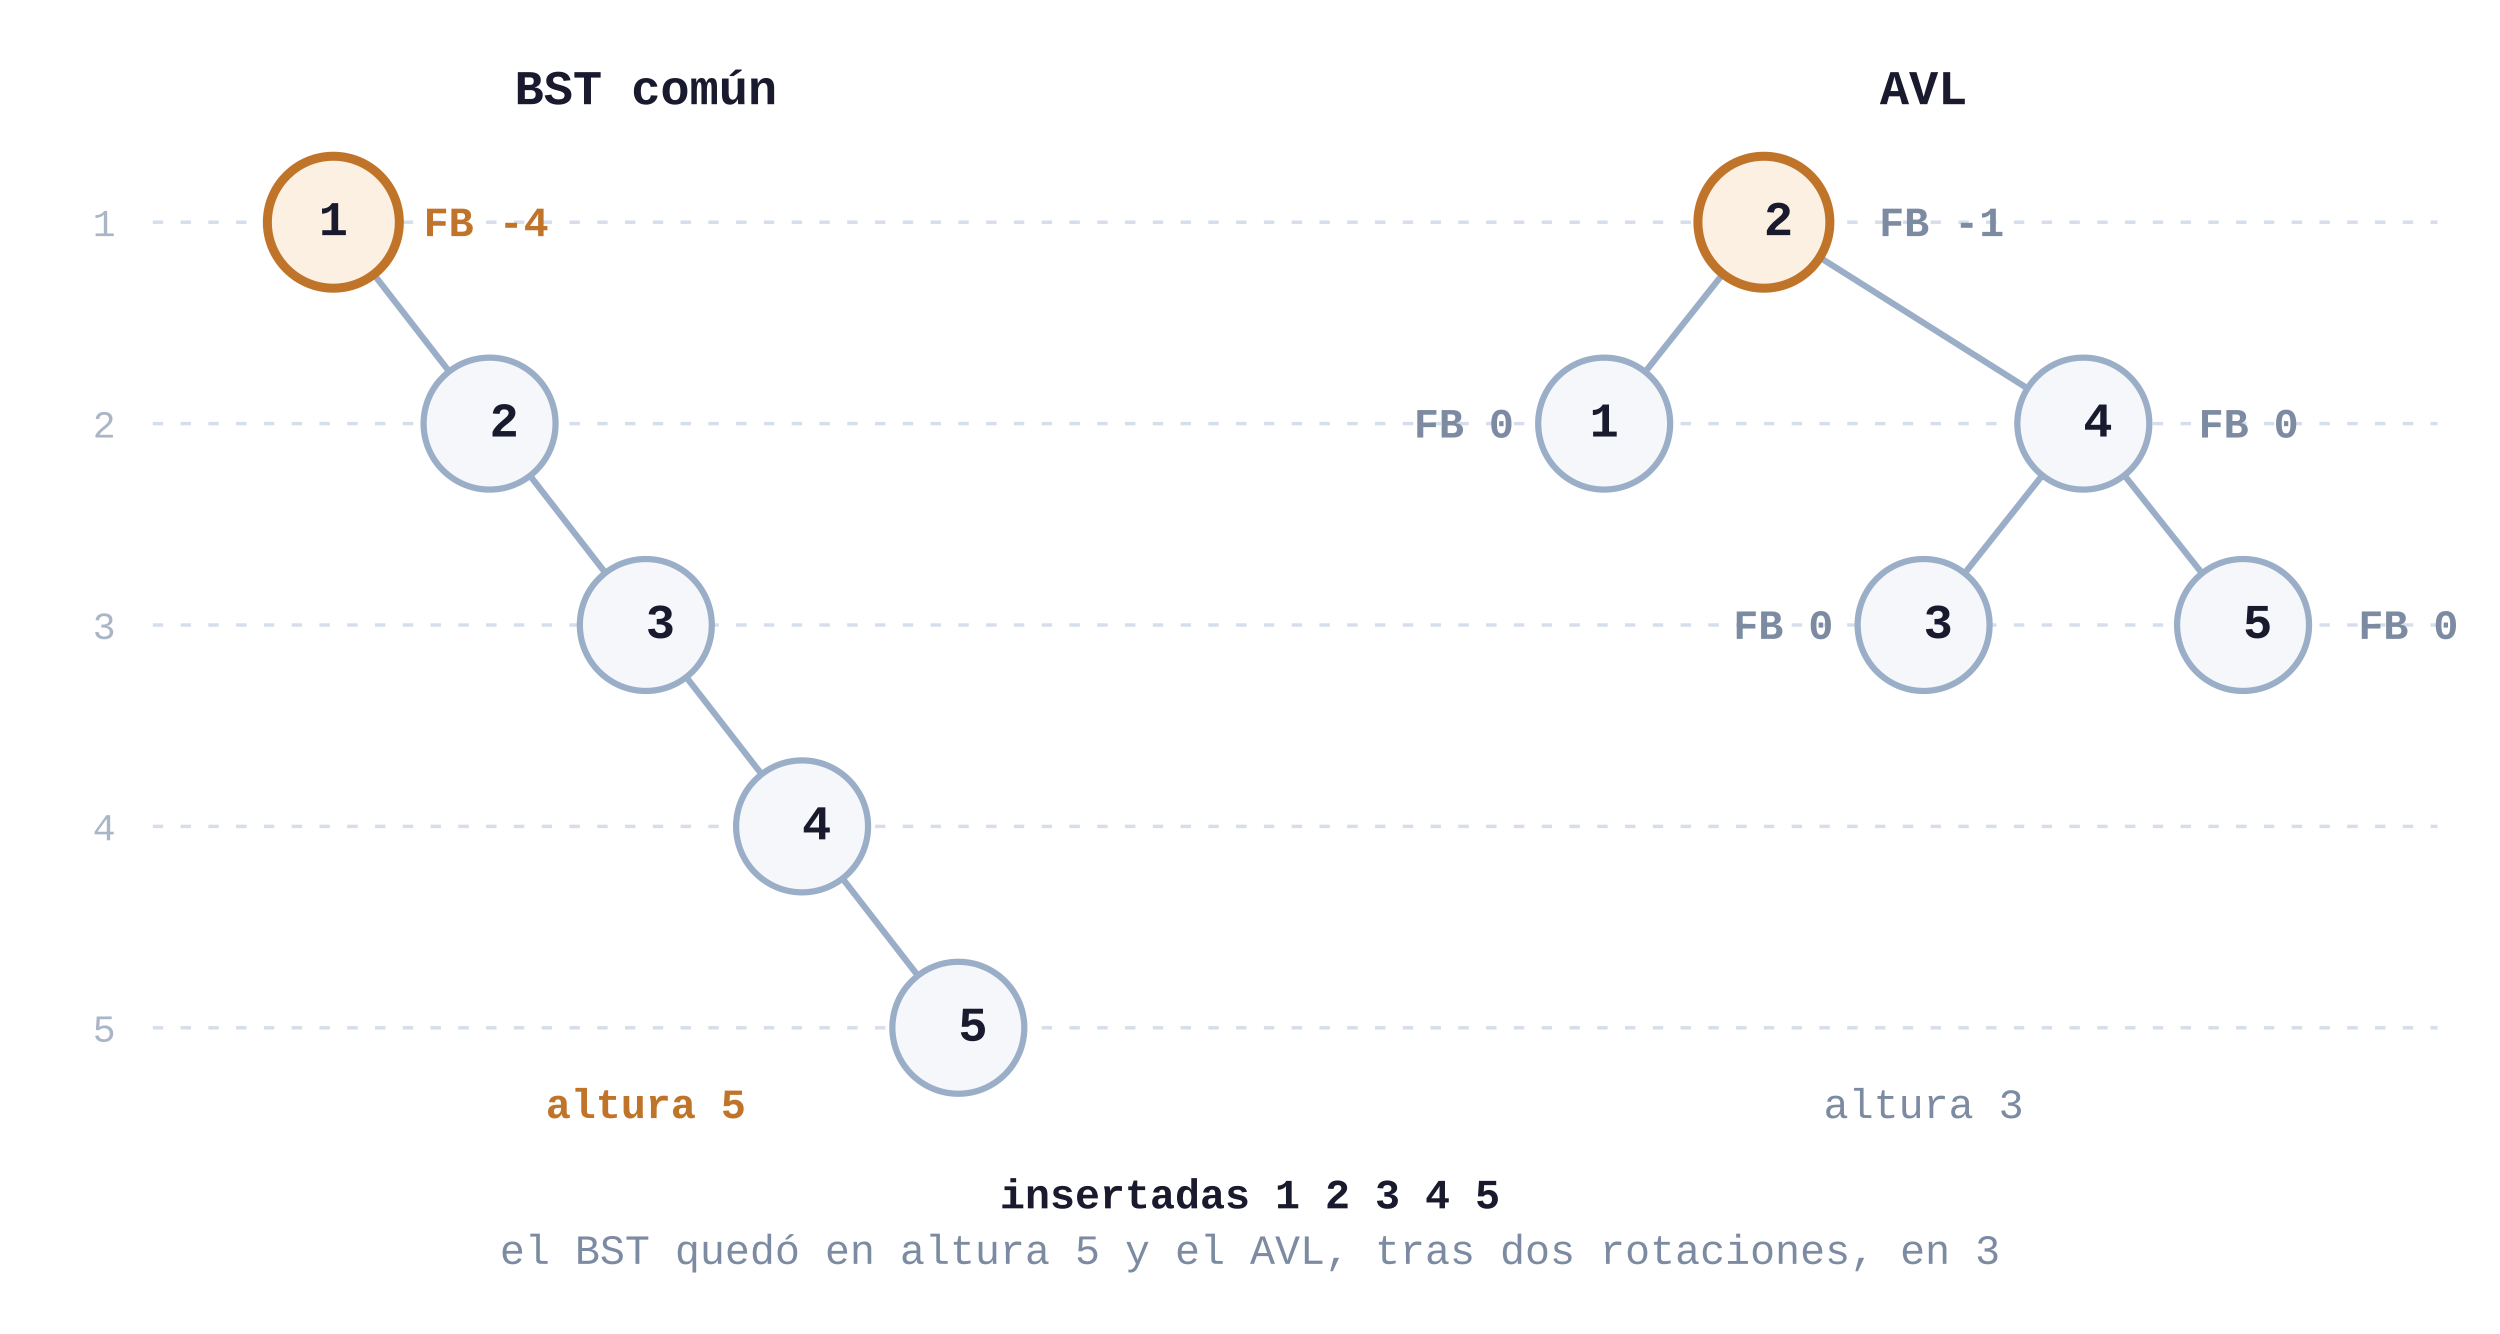
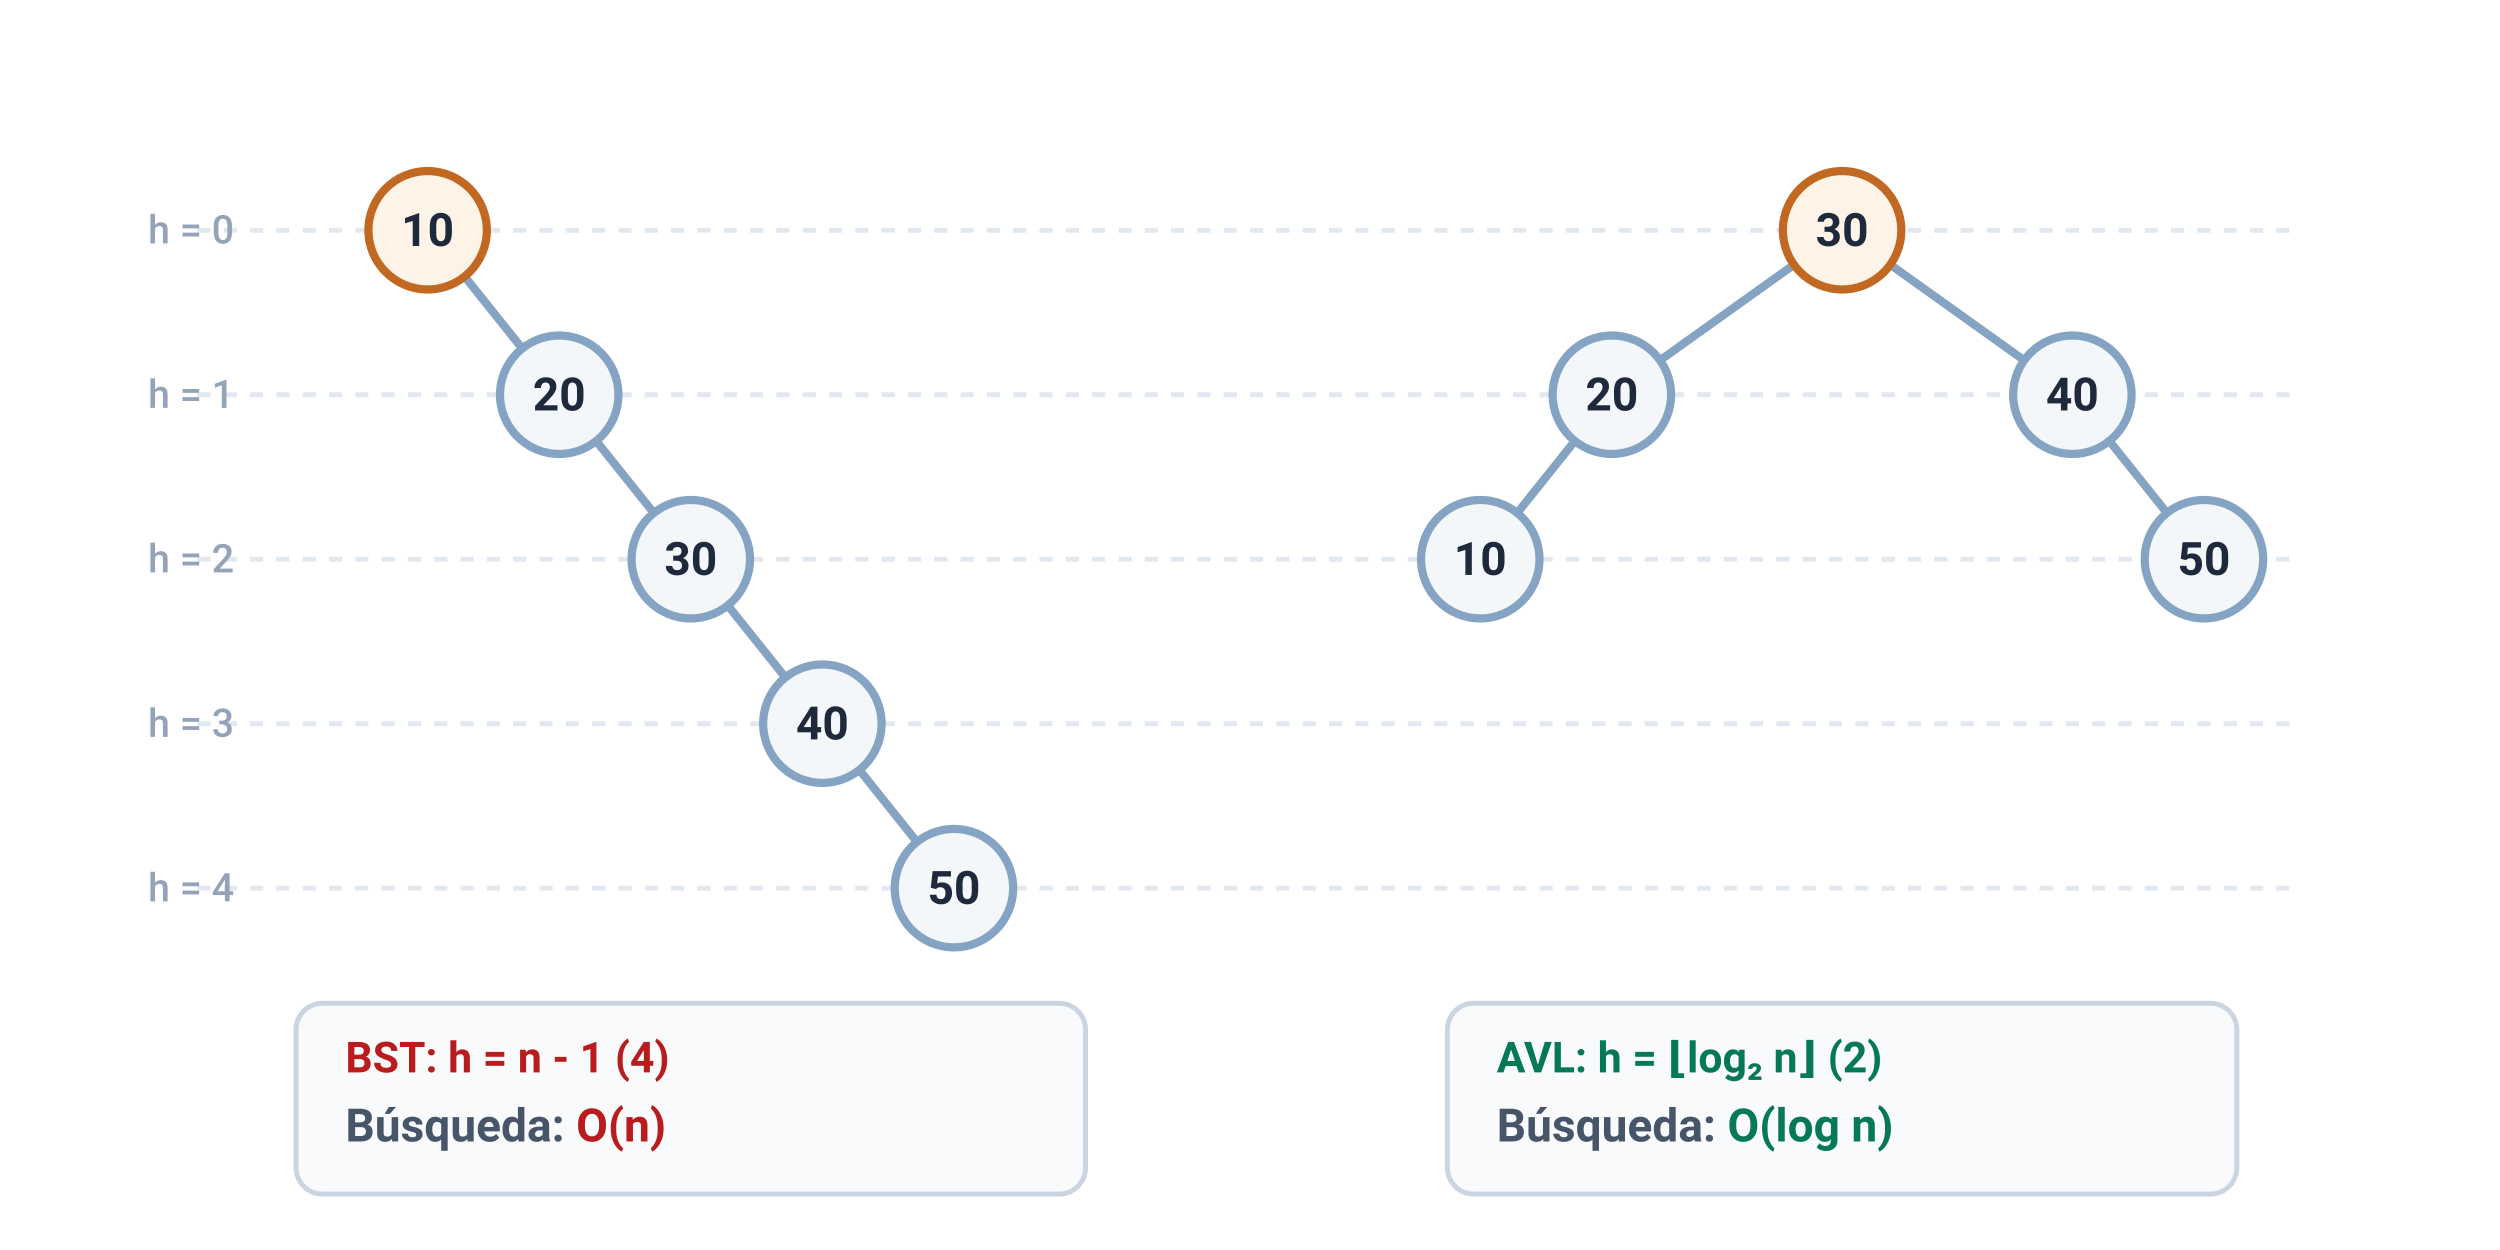
- <svg xmlns="http://www.w3.org/2000/svg" viewBox="0 0 720 384" width="720" height="384" role="img">
-   <style>
-     text { font-family: 'Courier New', Courier, monospace; }
-     .link      { stroke: #9baec8; stroke-width: 1.8; fill: none; }
-     .link-move { stroke: #c0742a; stroke-width: 2.4; fill: none; stroke-dasharray: 6,4; }
-     .node      { fill: #f5f7fa; stroke: #9baec8; stroke-width: 1.8; }
-     .node-hl   { fill: #fbf0e2; stroke: #c0742a; stroke-width: 2.6; }
-     .val       { font-weight: 700; fill: #1a1a2e; text-anchor: middle; }
-     .fb        { font-weight: 700; fill: #7c8ba1; text-anchor: middle; }
-     .fb-bad    { font-weight: 700; fill: #c0742a; text-anchor: middle; }
-     .cap       { fill: #7c8ba1; text-anchor: middle; }
-     .cap-hl    { font-weight: 700; fill: #c0742a; text-anchor: middle; }
-     .step      { font-weight: 700; fill: #1a1a2e; text-anchor: middle; }
-     .guide     { stroke: #d5deea; stroke-width: 1; stroke-dasharray: 3,5; }
-     .lvl       { fill: #aab6c6; }
-     .dot       { fill: #cbd5e2; }
-     .dot-on    { fill: #c0742a; }
-     @media (prefers-color-scheme: dark) {
-       .link      { stroke: #4a6fa5; }
-       .link-move { stroke: #d4884a; }
-       .node      { fill: #1e2330; stroke: #4a6fa5; }
-       .node-hl   { fill: #2e2717; stroke: #d4884a; }
-       .val       { fill: #e2e8f0; }
-       .fb        { fill: #8899aa; }
-       .fb-bad    { fill: #d4884a; }
-       .cap       { fill: #8899aa; }
-       .cap-hl    { fill: #d4884a; }
-       .step      { fill: #e2e8f0; }
-       .guide     { stroke: #2b3446; }
-       .lvl       { fill: #5b6879; }
-       .dot       { fill: #3a4557; }
-       .dot-on    { fill: #d4884a; }
-     }
-   </style>
-   <line class="guide" x1="44" y1="64" x2="702" y2="64" />
-   <text class="lvl" x="30" y="68" font-size="11" style="text-anchor:middle">1</text>
-   <line class="guide" x1="44" y1="122" x2="702" y2="122" />
-   <text class="lvl" x="30" y="126" font-size="11" style="text-anchor:middle">2</text>
-   <line class="guide" x1="44" y1="180" x2="702" y2="180" />
-   <text class="lvl" x="30" y="184" font-size="11" style="text-anchor:middle">3</text>
-   <line class="guide" x1="44" y1="238" x2="702" y2="238" />
-   <text class="lvl" x="30" y="242" font-size="11" style="text-anchor:middle">4</text>
-   <line class="guide" x1="44" y1="296" x2="702" y2="296" />
-   <text class="lvl" x="30" y="300" font-size="11" style="text-anchor:middle">5</text>
-   <text class="step" x="186" y="30" font-size="14">BST común</text>
-   <text class="step" x="554" y="30" font-size="14">AVL</text>
-   <line class="link" x1="96" y1="64" x2="141" y2="122" opacity="1">
-     <animate attributeName="y2" values="122;122;18;18;122;122;122;122;122;122;122" keyTimes="0;0.13;0.2;0.33;0.4;0.53;0.6;0.73;0.8;0.93;1" calcMode="spline" keySplines="0.45 0 0.25 1;0.45 0 0.25 1;0.45 0 0.25 1;0.45 0 0.25 1;0.45 0 0.25 1;0.45 0 0.25 1;0.45 0 0.25 1;0.45 0 0.25 1;0.45 0 0.25 1;0.45 0 0.25 1" dur="11.5s" repeatCount="indefinite" />
-     <animate attributeName="opacity" values="1;1;0;0;1;1;1;1;1;1;1" keyTimes="0;0.13;0.2;0.33;0.4;0.53;0.6;0.73;0.8;0.93;1" calcMode="spline" keySplines="0.45 0 0.25 1;0.45 0 0.25 1;0.45 0 0.25 1;0.45 0 0.25 1;0.45 0 0.25 1;0.45 0 0.25 1;0.45 0 0.25 1;0.45 0 0.25 1;0.45 0 0.25 1;0.45 0 0.25 1" dur="11.5s" repeatCount="indefinite" />
-   </line>
-   <line class="link" x1="141" y1="122" x2="186" y2="180" opacity="1">
-     <animate attributeName="y1" values="122;122;18;18;122;122;122;122;122;122;122" keyTimes="0;0.13;0.2;0.33;0.4;0.53;0.6;0.73;0.8;0.93;1" calcMode="spline" keySplines="0.45 0 0.25 1;0.45 0 0.25 1;0.45 0 0.25 1;0.45 0 0.25 1;0.45 0 0.25 1;0.45 0 0.25 1;0.45 0 0.25 1;0.45 0 0.25 1;0.45 0 0.25 1;0.45 0 0.25 1" dur="11.5s" repeatCount="indefinite" />
-     <animate attributeName="y2" values="180;180;18;18;18;18;180;180;180;180;180" keyTimes="0;0.13;0.2;0.33;0.4;0.53;0.6;0.73;0.8;0.93;1" calcMode="spline" keySplines="0.45 0 0.25 1;0.45 0 0.25 1;0.45 0 0.25 1;0.45 0 0.25 1;0.45 0 0.25 1;0.45 0 0.25 1;0.45 0 0.25 1;0.45 0 0.25 1;0.45 0 0.25 1;0.45 0 0.25 1" dur="11.5s" repeatCount="indefinite" />
-     <animate attributeName="opacity" values="1;1;0;0;0;0;1;1;1;1;1" keyTimes="0;0.13;0.2;0.33;0.4;0.53;0.6;0.73;0.8;0.93;1" calcMode="spline" keySplines="0.45 0 0.25 1;0.45 0 0.25 1;0.45 0 0.25 1;0.45 0 0.25 1;0.45 0 0.25 1;0.45 0 0.25 1;0.45 0 0.25 1;0.45 0 0.25 1;0.45 0 0.25 1;0.45 0 0.25 1" dur="11.5s" repeatCount="indefinite" />
-   </line>
-   <line class="link" x1="186" y1="180" x2="231" y2="238" opacity="1">
-     <animate attributeName="y1" values="180;180;18;18;18;18;180;180;180;180;180" keyTimes="0;0.13;0.2;0.33;0.4;0.53;0.6;0.73;0.8;0.93;1" calcMode="spline" keySplines="0.45 0 0.25 1;0.45 0 0.25 1;0.45 0 0.25 1;0.45 0 0.25 1;0.45 0 0.25 1;0.45 0 0.25 1;0.45 0 0.25 1;0.45 0 0.25 1;0.45 0 0.25 1;0.45 0 0.25 1" dur="11.5s" repeatCount="indefinite" />
-     <animate attributeName="y2" values="238;238;18;18;18;18;18;18;238;238;238" keyTimes="0;0.13;0.2;0.33;0.4;0.53;0.6;0.73;0.8;0.93;1" calcMode="spline" keySplines="0.45 0 0.25 1;0.45 0 0.25 1;0.45 0 0.25 1;0.45 0 0.25 1;0.45 0 0.25 1;0.45 0 0.25 1;0.45 0 0.25 1;0.45 0 0.25 1;0.45 0 0.25 1;0.45 0 0.25 1" dur="11.5s" repeatCount="indefinite" />
-     <animate attributeName="opacity" values="1;1;0;0;0;0;0;0;1;1;1" keyTimes="0;0.13;0.2;0.33;0.4;0.53;0.6;0.73;0.8;0.93;1" calcMode="spline" keySplines="0.45 0 0.25 1;0.45 0 0.25 1;0.45 0 0.25 1;0.45 0 0.25 1;0.45 0 0.25 1;0.45 0 0.25 1;0.45 0 0.25 1;0.45 0 0.25 1;0.45 0 0.25 1;0.45 0 0.25 1" dur="11.5s" repeatCount="indefinite" />
-   </line>
-   <line class="link" x1="231" y1="238" x2="276" y2="296" opacity="1">
-     <animate attributeName="y1" values="238;238;18;18;18;18;18;18;238;238;238" keyTimes="0;0.13;0.2;0.33;0.4;0.53;0.6;0.73;0.8;0.93;1" calcMode="spline" keySplines="0.45 0 0.25 1;0.45 0 0.25 1;0.45 0 0.25 1;0.45 0 0.25 1;0.45 0 0.25 1;0.45 0 0.25 1;0.45 0 0.25 1;0.45 0 0.25 1;0.45 0 0.25 1;0.45 0 0.25 1" dur="11.5s" repeatCount="indefinite" />
-     <animate attributeName="y2" values="296;296;18;18;18;18;18;18;18;18;296" keyTimes="0;0.13;0.2;0.33;0.4;0.53;0.6;0.73;0.8;0.93;1" calcMode="spline" keySplines="0.45 0 0.25 1;0.45 0 0.25 1;0.45 0 0.25 1;0.45 0 0.25 1;0.45 0 0.25 1;0.45 0 0.25 1;0.45 0 0.25 1;0.45 0 0.25 1;0.45 0 0.25 1;0.45 0 0.25 1" dur="11.5s" repeatCount="indefinite" />
-     <animate attributeName="opacity" values="1;1;0;0;0;0;0;0;0;0;1" keyTimes="0;0.13;0.2;0.33;0.4;0.53;0.6;0.73;0.8;0.93;1" calcMode="spline" keySplines="0.45 0 0.25 1;0.45 0 0.25 1;0.45 0 0.25 1;0.45 0 0.25 1;0.45 0 0.25 1;0.45 0 0.25 1;0.45 0 0.25 1;0.45 0 0.25 1;0.45 0 0.25 1;0.45 0 0.25 1" dur="11.5s" repeatCount="indefinite" />
-   </line>
-   <circle class="node" cx="96" cy="64" r="19" opacity="1" />
-   <circle class="node-hl" cx="96" cy="64" r="19" opacity="1">
-     <animate attributeName="opacity" values="1;1;0;0;1" keyTimes="0;0.13;0.158;0.972;1" calcMode="linear" dur="11.5s" repeatCount="indefinite" />
-   </circle>
-   <text class="val" x="96" y="64" font-size="14" dominant-baseline="central" opacity="1">1</text>
-   <circle class="node" cx="141" cy="122" r="19" opacity="1">
-     <animate attributeName="cy" values="122;122;18;18;122;122;122;122;122;122;122" keyTimes="0;0.13;0.2;0.33;0.4;0.53;0.6;0.73;0.8;0.93;1" calcMode="spline" keySplines="0.45 0 0.25 1;0.45 0 0.25 1;0.45 0 0.25 1;0.45 0 0.25 1;0.45 0 0.25 1;0.45 0 0.25 1;0.45 0 0.25 1;0.45 0 0.25 1;0.45 0 0.25 1;0.45 0 0.25 1" dur="11.5s" repeatCount="indefinite" />
-     <animate attributeName="opacity" values="1;1;0;0;1;1;1;1;1;1;1" keyTimes="0;0.13;0.2;0.33;0.4;0.53;0.6;0.73;0.8;0.93;1" calcMode="spline" keySplines="0.45 0 0.25 1;0.45 0 0.25 1;0.45 0 0.25 1;0.45 0 0.25 1;0.45 0 0.25 1;0.45 0 0.25 1;0.45 0 0.25 1;0.45 0 0.25 1;0.45 0 0.25 1;0.45 0 0.25 1" dur="11.5s" repeatCount="indefinite" />
-   </circle>
-   <text class="val" x="141" y="122" font-size="14" dominant-baseline="central" opacity="1">
-     <animate attributeName="y" values="122;122;18;18;122;122;122;122;122;122;122" keyTimes="0;0.13;0.2;0.33;0.4;0.53;0.6;0.73;0.8;0.93;1" calcMode="spline" keySplines="0.45 0 0.25 1;0.45 0 0.25 1;0.45 0 0.25 1;0.45 0 0.25 1;0.45 0 0.25 1;0.45 0 0.25 1;0.45 0 0.25 1;0.45 0 0.25 1;0.45 0 0.25 1;0.45 0 0.25 1" dur="11.5s" repeatCount="indefinite" />
-     <animate attributeName="opacity" values="1;1;0;0;1;1;1;1;1;1;1" keyTimes="0;0.13;0.2;0.33;0.4;0.53;0.6;0.73;0.8;0.93;1" calcMode="spline" keySplines="0.45 0 0.25 1;0.45 0 0.25 1;0.45 0 0.25 1;0.45 0 0.25 1;0.45 0 0.25 1;0.45 0 0.25 1;0.45 0 0.25 1;0.45 0 0.25 1;0.45 0 0.25 1;0.45 0 0.25 1" dur="11.5s" repeatCount="indefinite" />2</text>
-   <circle class="node" cx="186" cy="180" r="19" opacity="1">
-     <animate attributeName="cy" values="180;180;18;18;18;18;180;180;180;180;180" keyTimes="0;0.13;0.2;0.33;0.4;0.53;0.6;0.73;0.8;0.93;1" calcMode="spline" keySplines="0.45 0 0.25 1;0.45 0 0.25 1;0.45 0 0.25 1;0.45 0 0.25 1;0.45 0 0.25 1;0.45 0 0.25 1;0.45 0 0.25 1;0.45 0 0.25 1;0.45 0 0.25 1;0.45 0 0.25 1" dur="11.5s" repeatCount="indefinite" />
-     <animate attributeName="opacity" values="1;1;0;0;0;0;1;1;1;1;1" keyTimes="0;0.13;0.2;0.33;0.4;0.53;0.6;0.73;0.8;0.93;1" calcMode="spline" keySplines="0.45 0 0.25 1;0.45 0 0.25 1;0.45 0 0.25 1;0.45 0 0.25 1;0.45 0 0.25 1;0.45 0 0.25 1;0.45 0 0.25 1;0.45 0 0.25 1;0.45 0 0.25 1;0.45 0 0.25 1" dur="11.5s" repeatCount="indefinite" />
-   </circle>
-   <text class="val" x="186" y="180" font-size="14" dominant-baseline="central" opacity="1">
-     <animate attributeName="y" values="180;180;18;18;18;18;180;180;180;180;180" keyTimes="0;0.13;0.2;0.33;0.4;0.53;0.6;0.73;0.8;0.93;1" calcMode="spline" keySplines="0.45 0 0.25 1;0.45 0 0.25 1;0.45 0 0.25 1;0.45 0 0.25 1;0.45 0 0.25 1;0.45 0 0.25 1;0.45 0 0.25 1;0.45 0 0.25 1;0.45 0 0.25 1;0.45 0 0.25 1" dur="11.5s" repeatCount="indefinite" />
-     <animate attributeName="opacity" values="1;1;0;0;0;0;1;1;1;1;1" keyTimes="0;0.13;0.2;0.33;0.4;0.53;0.6;0.73;0.8;0.93;1" calcMode="spline" keySplines="0.45 0 0.25 1;0.45 0 0.25 1;0.45 0 0.25 1;0.45 0 0.25 1;0.45 0 0.25 1;0.45 0 0.25 1;0.45 0 0.25 1;0.45 0 0.25 1;0.45 0 0.25 1;0.45 0 0.25 1" dur="11.5s" repeatCount="indefinite" />3</text>
-   <circle class="node" cx="231" cy="238" r="19" opacity="1">
-     <animate attributeName="cy" values="238;238;18;18;18;18;18;18;238;238;238" keyTimes="0;0.13;0.2;0.33;0.4;0.53;0.6;0.73;0.8;0.93;1" calcMode="spline" keySplines="0.45 0 0.25 1;0.45 0 0.25 1;0.45 0 0.25 1;0.45 0 0.25 1;0.45 0 0.25 1;0.45 0 0.25 1;0.45 0 0.25 1;0.45 0 0.25 1;0.45 0 0.25 1;0.45 0 0.25 1" dur="11.5s" repeatCount="indefinite" />
-     <animate attributeName="opacity" values="1;1;0;0;0;0;0;0;1;1;1" keyTimes="0;0.13;0.2;0.33;0.4;0.53;0.6;0.73;0.8;0.93;1" calcMode="spline" keySplines="0.45 0 0.25 1;0.45 0 0.25 1;0.45 0 0.25 1;0.45 0 0.25 1;0.45 0 0.25 1;0.45 0 0.25 1;0.45 0 0.25 1;0.45 0 0.25 1;0.45 0 0.25 1;0.45 0 0.25 1" dur="11.5s" repeatCount="indefinite" />
-   </circle>
-   <text class="val" x="231" y="238" font-size="14" dominant-baseline="central" opacity="1">
-     <animate attributeName="y" values="238;238;18;18;18;18;18;18;238;238;238" keyTimes="0;0.13;0.2;0.33;0.4;0.53;0.6;0.73;0.8;0.93;1" calcMode="spline" keySplines="0.45 0 0.25 1;0.45 0 0.25 1;0.45 0 0.25 1;0.45 0 0.25 1;0.45 0 0.25 1;0.45 0 0.25 1;0.45 0 0.25 1;0.45 0 0.25 1;0.45 0 0.25 1;0.45 0 0.25 1" dur="11.5s" repeatCount="indefinite" />
-     <animate attributeName="opacity" values="1;1;0;0;0;0;0;0;1;1;1" keyTimes="0;0.13;0.2;0.33;0.4;0.53;0.6;0.73;0.8;0.93;1" calcMode="spline" keySplines="0.45 0 0.25 1;0.45 0 0.25 1;0.45 0 0.25 1;0.45 0 0.25 1;0.45 0 0.25 1;0.45 0 0.25 1;0.45 0 0.25 1;0.45 0 0.25 1;0.45 0 0.25 1;0.45 0 0.25 1" dur="11.5s" repeatCount="indefinite" />4</text>
-   <circle class="node" cx="276" cy="296" r="19" opacity="1">
-     <animate attributeName="cy" values="296;296;18;18;18;18;18;18;18;18;296" keyTimes="0;0.13;0.2;0.33;0.4;0.53;0.6;0.73;0.8;0.93;1" calcMode="spline" keySplines="0.45 0 0.25 1;0.45 0 0.25 1;0.45 0 0.25 1;0.45 0 0.25 1;0.45 0 0.25 1;0.45 0 0.25 1;0.45 0 0.25 1;0.45 0 0.25 1;0.45 0 0.25 1;0.45 0 0.25 1" dur="11.5s" repeatCount="indefinite" />
-     <animate attributeName="opacity" values="1;1;0;0;0;0;0;0;0;0;1" keyTimes="0;0.13;0.2;0.33;0.4;0.53;0.6;0.73;0.8;0.93;1" calcMode="spline" keySplines="0.45 0 0.25 1;0.45 0 0.25 1;0.45 0 0.25 1;0.45 0 0.25 1;0.45 0 0.25 1;0.45 0 0.25 1;0.45 0 0.25 1;0.45 0 0.25 1;0.45 0 0.25 1;0.45 0 0.25 1" dur="11.5s" repeatCount="indefinite" />
-   </circle>
-   <text class="val" x="276" y="296" font-size="14" dominant-baseline="central" opacity="1">
-     <animate attributeName="y" values="296;296;18;18;18;18;18;18;18;18;296" keyTimes="0;0.13;0.2;0.33;0.4;0.53;0.6;0.73;0.8;0.93;1" calcMode="spline" keySplines="0.45 0 0.25 1;0.45 0 0.25 1;0.45 0 0.25 1;0.45 0 0.25 1;0.45 0 0.25 1;0.45 0 0.25 1;0.45 0 0.25 1;0.45 0 0.25 1;0.45 0 0.25 1;0.45 0 0.25 1" dur="11.5s" repeatCount="indefinite" />
-     <animate attributeName="opacity" values="1;1;0;0;0;0;0;0;0;0;1" keyTimes="0;0.13;0.2;0.33;0.4;0.53;0.6;0.73;0.8;0.93;1" calcMode="spline" keySplines="0.45 0 0.25 1;0.45 0 0.25 1;0.45 0 0.25 1;0.45 0 0.25 1;0.45 0 0.25 1;0.45 0 0.25 1;0.45 0 0.25 1;0.45 0 0.25 1;0.45 0 0.25 1;0.45 0 0.25 1" dur="11.5s" repeatCount="indefinite" />5</text>
-   <text class="fb-bad" x="122" y="68" font-size="12" style="text-anchor:start" opacity="1">
-     <animate attributeName="opacity" values="1;1;0;0;1" keyTimes="0;0.13;0.158;0.972;1" calcMode="linear" dur="11.5s" repeatCount="indefinite" />FB -4</text>
-   <line class="link" x1="462" y1="122" x2="508" y2="64" opacity="1">
-     <animate attributeName="y1" values="122;122;64;64;64;64;122;122;122;122;122" keyTimes="0;0.13;0.2;0.33;0.4;0.53;0.6;0.73;0.8;0.93;1" calcMode="spline" keySplines="0.45 0 0.25 1;0.45 0 0.25 1;0.45 0 0.25 1;0.45 0 0.25 1;0.45 0 0.25 1;0.45 0 0.25 1;0.45 0 0.25 1;0.45 0 0.25 1;0.45 0 0.25 1;0.45 0 0.25 1" dur="11.5s" repeatCount="indefinite" />
-     <animate attributeName="y2" values="64;64;18;18;122;122;64;64;64;64;64" keyTimes="0;0.13;0.2;0.33;0.4;0.53;0.6;0.73;0.8;0.93;1" calcMode="spline" keySplines="0.45 0 0.25 1;0.45 0 0.25 1;0.45 0 0.25 1;0.45 0 0.25 1;0.45 0 0.25 1;0.45 0 0.25 1;0.45 0 0.25 1;0.45 0 0.25 1;0.45 0 0.25 1;0.45 0 0.25 1" dur="11.5s" repeatCount="indefinite" />
-     <animate attributeName="opacity" values="1;1;0;0;1;1;1;1;1;1;1" keyTimes="0;0.13;0.2;0.33;0.4;0.53;0.6;0.73;0.8;0.93;1" calcMode="spline" keySplines="0.45 0 0.25 1;0.45 0 0.25 1;0.45 0 0.25 1;0.45 0 0.25 1;0.45 0 0.25 1;0.45 0 0.25 1;0.45 0 0.25 1;0.45 0 0.25 1;0.45 0 0.25 1;0.45 0 0.25 1" dur="11.5s" repeatCount="indefinite" />
-   </line>
-   <line class="link" x1="508" y1="64" x2="554" y2="180" opacity="0">
-     <animate attributeName="y1" values="64;64;18;18;122;122;64;64;64;64;64" keyTimes="0;0.13;0.2;0.33;0.4;0.53;0.6;0.73;0.8;0.93;1" calcMode="spline" keySplines="0.45 0 0.25 1;0.45 0 0.25 1;0.45 0 0.25 1;0.45 0 0.25 1;0.45 0 0.25 1;0.45 0 0.25 1;0.45 0 0.25 1;0.45 0 0.25 1;0.45 0 0.25 1;0.45 0 0.25 1" dur="11.5s" repeatCount="indefinite" />
-     <animate attributeName="y2" values="180;180;18;18;18;18;122;122;122;122;180" keyTimes="0;0.13;0.2;0.33;0.4;0.53;0.6;0.73;0.8;0.93;1" calcMode="spline" keySplines="0.45 0 0.25 1;0.45 0 0.25 1;0.45 0 0.25 1;0.45 0 0.25 1;0.45 0 0.25 1;0.45 0 0.25 1;0.45 0 0.25 1;0.45 0 0.25 1;0.45 0 0.25 1;0.45 0 0.25 1" dur="11.5s" repeatCount="indefinite" />
-     <animate attributeName="opacity" values="0;0;0;0;0;0;1;1;1;1;0" keyTimes="0;0.13;0.2;0.33;0.4;0.53;0.6;0.73;0.8;0.93;1" calcMode="spline" keySplines="0.45 0 0.25 1;0.45 0 0.25 1;0.45 0 0.25 1;0.45 0 0.25 1;0.45 0 0.25 1;0.45 0 0.25 1;0.45 0 0.25 1;0.45 0 0.25 1;0.45 0 0.25 1;0.45 0 0.25 1" dur="11.5s" repeatCount="indefinite" />
-   </line>
-   <line class="link" x1="508" y1="64" x2="600" y2="122" opacity="1">
-     <animate attributeName="y1" values="64;64;18;18;122;122;64;64;64;64;64" keyTimes="0;0.13;0.2;0.33;0.4;0.53;0.6;0.73;0.8;0.93;1" calcMode="spline" keySplines="0.45 0 0.25 1;0.45 0 0.25 1;0.45 0 0.25 1;0.45 0 0.25 1;0.45 0 0.25 1;0.45 0 0.25 1;0.45 0 0.25 1;0.45 0 0.25 1;0.45 0 0.25 1;0.45 0 0.25 1" dur="11.5s" repeatCount="indefinite" />
-     <animate attributeName="y2" values="122;122;18;18;18;18;18;18;180;180;122" keyTimes="0;0.13;0.2;0.33;0.4;0.53;0.6;0.73;0.8;0.93;1" calcMode="spline" keySplines="0.45 0 0.25 1;0.45 0 0.25 1;0.45 0 0.25 1;0.45 0 0.25 1;0.45 0 0.25 1;0.45 0 0.25 1;0.45 0 0.25 1;0.45 0 0.25 1;0.45 0 0.25 1;0.45 0 0.25 1" dur="11.5s" repeatCount="indefinite" />
-     <animate attributeName="opacity" values="1;1;0;0;0;0;0;0;0;0;1" keyTimes="0;0.13;0.2;0.33;0.4;0.53;0.6;0.73;0.8;0.93;1" calcMode="spline" keySplines="0.45 0 0.25 1;0.45 0 0.25 1;0.45 0 0.25 1;0.45 0 0.25 1;0.45 0 0.25 1;0.45 0 0.25 1;0.45 0 0.25 1;0.45 0 0.25 1;0.45 0 0.25 1;0.45 0 0.25 1" dur="11.5s" repeatCount="indefinite" />
-   </line>
-   <line class="link" x1="554" y1="180" x2="600" y2="122" opacity="1">
-     <animate attributeName="y1" values="180;180;18;18;18;18;122;122;122;122;180" keyTimes="0;0.13;0.2;0.33;0.4;0.53;0.6;0.73;0.8;0.93;1" calcMode="spline" keySplines="0.45 0 0.25 1;0.45 0 0.25 1;0.45 0 0.25 1;0.45 0 0.25 1;0.45 0 0.25 1;0.45 0 0.25 1;0.45 0 0.25 1;0.45 0 0.25 1;0.45 0 0.25 1;0.45 0 0.25 1" dur="11.5s" repeatCount="indefinite" />
-     <animate attributeName="y2" values="122;122;18;18;18;18;18;18;180;180;122" keyTimes="0;0.13;0.2;0.33;0.4;0.53;0.6;0.73;0.8;0.93;1" calcMode="spline" keySplines="0.45 0 0.25 1;0.45 0 0.25 1;0.45 0 0.25 1;0.45 0 0.25 1;0.45 0 0.25 1;0.45 0 0.25 1;0.45 0 0.25 1;0.45 0 0.25 1;0.45 0 0.25 1;0.45 0 0.25 1" dur="11.5s" repeatCount="indefinite" />
-     <animate attributeName="opacity" values="1;1;0;0;0;0;0;0;1;1;1" keyTimes="0;0.13;0.2;0.33;0.4;0.53;0.6;0.73;0.8;0.93;1" calcMode="spline" keySplines="0.45 0 0.25 1;0.45 0 0.25 1;0.45 0 0.25 1;0.45 0 0.25 1;0.45 0 0.25 1;0.45 0 0.25 1;0.45 0 0.25 1;0.45 0 0.25 1;0.45 0 0.25 1;0.45 0 0.25 1" dur="11.5s" repeatCount="indefinite" />
-   </line>
-   <line class="link" x1="600" y1="122" x2="646" y2="180" opacity="1">
-     <animate attributeName="y1" values="122;122;18;18;18;18;18;18;180;180;122" keyTimes="0;0.13;0.2;0.33;0.4;0.53;0.6;0.73;0.8;0.93;1" calcMode="spline" keySplines="0.45 0 0.25 1;0.45 0 0.25 1;0.45 0 0.25 1;0.45 0 0.25 1;0.45 0 0.25 1;0.45 0 0.25 1;0.45 0 0.25 1;0.45 0 0.25 1;0.45 0 0.25 1;0.45 0 0.25 1" dur="11.5s" repeatCount="indefinite" />
-     <animate attributeName="y2" values="180;180;18;18;18;18;18;18;18;18;180" keyTimes="0;0.13;0.2;0.33;0.4;0.53;0.6;0.73;0.8;0.93;1" calcMode="spline" keySplines="0.45 0 0.25 1;0.45 0 0.25 1;0.45 0 0.25 1;0.45 0 0.25 1;0.45 0 0.25 1;0.45 0 0.25 1;0.45 0 0.25 1;0.45 0 0.25 1;0.45 0 0.25 1;0.45 0 0.25 1" dur="11.5s" repeatCount="indefinite" />
-     <animate attributeName="opacity" values="1;1;0;0;0;0;0;0;0;0;1" keyTimes="0;0.13;0.2;0.33;0.4;0.53;0.6;0.73;0.8;0.93;1" calcMode="spline" keySplines="0.45 0 0.25 1;0.45 0 0.25 1;0.45 0 0.25 1;0.45 0 0.25 1;0.45 0 0.25 1;0.45 0 0.25 1;0.45 0 0.25 1;0.45 0 0.25 1;0.45 0 0.25 1;0.45 0 0.25 1" dur="11.5s" repeatCount="indefinite" />
-   </line>
-   <circle class="node" cx="462" cy="122" r="19" opacity="1">
-     <animate attributeName="cy" values="122;122;64;64;64;64;122;122;122;122;122" keyTimes="0;0.13;0.2;0.33;0.4;0.53;0.6;0.73;0.8;0.93;1" calcMode="spline" keySplines="0.45 0 0.25 1;0.45 0 0.25 1;0.45 0 0.25 1;0.45 0 0.25 1;0.45 0 0.25 1;0.45 0 0.25 1;0.45 0 0.25 1;0.45 0 0.25 1;0.45 0 0.25 1;0.45 0 0.25 1" dur="11.5s" repeatCount="indefinite" />
-   </circle>
-   <text class="val" x="462" y="122" font-size="14" dominant-baseline="central" opacity="1">
-     <animate attributeName="y" values="122;122;64;64;64;64;122;122;122;122;122" keyTimes="0;0.13;0.2;0.33;0.4;0.53;0.6;0.73;0.8;0.93;1" calcMode="spline" keySplines="0.45 0 0.25 1;0.45 0 0.25 1;0.45 0 0.25 1;0.45 0 0.25 1;0.45 0 0.25 1;0.45 0 0.25 1;0.45 0 0.25 1;0.45 0 0.25 1;0.45 0 0.25 1;0.45 0 0.25 1" dur="11.5s" repeatCount="indefinite" />1</text>
-   <circle class="node" cx="508" cy="64" r="19" opacity="1">
-     <animate attributeName="cy" values="64;64;18;18;122;122;64;64;64;64;64" keyTimes="0;0.13;0.2;0.33;0.4;0.53;0.6;0.73;0.8;0.93;1" calcMode="spline" keySplines="0.45 0 0.25 1;0.45 0 0.25 1;0.45 0 0.25 1;0.45 0 0.25 1;0.45 0 0.25 1;0.45 0 0.25 1;0.45 0 0.25 1;0.45 0 0.25 1;0.45 0 0.25 1;0.45 0 0.25 1" dur="11.5s" repeatCount="indefinite" />
-     <animate attributeName="opacity" values="1;1;0;0;1;1;1;1;1;1;1" keyTimes="0;0.13;0.2;0.33;0.4;0.53;0.6;0.73;0.8;0.93;1" calcMode="spline" keySplines="0.45 0 0.25 1;0.45 0 0.25 1;0.45 0 0.25 1;0.45 0 0.25 1;0.45 0 0.25 1;0.45 0 0.25 1;0.45 0 0.25 1;0.45 0 0.25 1;0.45 0 0.25 1;0.45 0 0.25 1" dur="11.5s" repeatCount="indefinite" />
-   </circle>
-   <circle class="node-hl" cx="508" cy="64" r="19" opacity="1">
-     <animate attributeName="cy" values="64;64;18;18;122;122;64;64;64;64;64" keyTimes="0;0.13;0.2;0.33;0.4;0.53;0.6;0.73;0.8;0.93;1" calcMode="spline" keySplines="0.45 0 0.25 1;0.45 0 0.25 1;0.45 0 0.25 1;0.45 0 0.25 1;0.45 0 0.25 1;0.45 0 0.25 1;0.45 0 0.25 1;0.45 0 0.25 1;0.45 0 0.25 1;0.45 0 0.25 1" dur="11.5s" repeatCount="indefinite" />
-     <animate attributeName="opacity" values="1;1;0;0;1" keyTimes="0;0.13;0.158;0.972;1" calcMode="linear" dur="11.5s" repeatCount="indefinite" />
-   </circle>
-   <circle class="node-hl" cx="508" cy="64" r="19" opacity="0">
-     <animate attributeName="cy" values="64;64;18;18;122;122;64;64;64;64;64" keyTimes="0;0.13;0.2;0.33;0.4;0.53;0.6;0.73;0.8;0.93;1" calcMode="spline" keySplines="0.45 0 0.25 1;0.45 0 0.25 1;0.45 0 0.25 1;0.45 0 0.25 1;0.45 0 0.25 1;0.45 0 0.25 1;0.45 0 0.25 1;0.45 0 0.25 1;0.45 0 0.25 1;0.45 0 0.25 1" dur="11.5s" repeatCount="indefinite" />
-     <animate attributeName="opacity" values="0;0;1;1;0;0" keyTimes="0;0.572;0.6;0.73;0.758;1" calcMode="linear" dur="11.5s" repeatCount="indefinite" />
-   </circle>
-   <text class="val" x="508" y="64" font-size="14" dominant-baseline="central" opacity="1">
-     <animate attributeName="y" values="64;64;18;18;122;122;64;64;64;64;64" keyTimes="0;0.13;0.2;0.33;0.4;0.53;0.6;0.73;0.8;0.93;1" calcMode="spline" keySplines="0.45 0 0.25 1;0.45 0 0.25 1;0.45 0 0.25 1;0.45 0 0.25 1;0.45 0 0.25 1;0.45 0 0.25 1;0.45 0 0.25 1;0.45 0 0.25 1;0.45 0 0.25 1;0.45 0 0.25 1" dur="11.5s" repeatCount="indefinite" />
-     <animate attributeName="opacity" values="1;1;0;0;1;1;1;1;1;1;1" keyTimes="0;0.13;0.2;0.33;0.4;0.53;0.6;0.73;0.8;0.93;1" calcMode="spline" keySplines="0.45 0 0.25 1;0.45 0 0.25 1;0.45 0 0.25 1;0.45 0 0.25 1;0.45 0 0.25 1;0.45 0 0.25 1;0.45 0 0.25 1;0.45 0 0.25 1;0.45 0 0.25 1;0.45 0 0.25 1" dur="11.5s" repeatCount="indefinite" />2</text>
-   <circle class="node" cx="554" cy="180" r="19" opacity="1">
-     <animate attributeName="cy" values="180;180;18;18;18;18;122;122;122;122;180" keyTimes="0;0.13;0.2;0.33;0.4;0.53;0.6;0.73;0.8;0.93;1" calcMode="spline" keySplines="0.45 0 0.25 1;0.45 0 0.25 1;0.45 0 0.25 1;0.45 0 0.25 1;0.45 0 0.25 1;0.45 0 0.25 1;0.45 0 0.25 1;0.45 0 0.25 1;0.45 0 0.25 1;0.45 0 0.25 1" dur="11.5s" repeatCount="indefinite" />
-     <animate attributeName="opacity" values="1;1;0;0;0;0;1;1;1;1;1" keyTimes="0;0.13;0.2;0.33;0.4;0.53;0.6;0.73;0.8;0.93;1" calcMode="spline" keySplines="0.45 0 0.25 1;0.45 0 0.25 1;0.45 0 0.25 1;0.45 0 0.25 1;0.45 0 0.25 1;0.45 0 0.25 1;0.45 0 0.25 1;0.45 0 0.25 1;0.45 0 0.25 1;0.45 0 0.25 1" dur="11.5s" repeatCount="indefinite" />
-   </circle>
-   <text class="val" x="554" y="180" font-size="14" dominant-baseline="central" opacity="1">
-     <animate attributeName="y" values="180;180;18;18;18;18;122;122;122;122;180" keyTimes="0;0.13;0.2;0.33;0.4;0.53;0.6;0.73;0.8;0.93;1" calcMode="spline" keySplines="0.45 0 0.25 1;0.45 0 0.25 1;0.45 0 0.25 1;0.45 0 0.25 1;0.45 0 0.25 1;0.45 0 0.25 1;0.45 0 0.25 1;0.45 0 0.25 1;0.45 0 0.25 1;0.45 0 0.25 1" dur="11.5s" repeatCount="indefinite" />
-     <animate attributeName="opacity" values="1;1;0;0;0;0;1;1;1;1;1" keyTimes="0;0.13;0.2;0.33;0.4;0.53;0.6;0.73;0.8;0.93;1" calcMode="spline" keySplines="0.45 0 0.25 1;0.45 0 0.25 1;0.45 0 0.25 1;0.45 0 0.25 1;0.45 0 0.25 1;0.45 0 0.25 1;0.45 0 0.25 1;0.45 0 0.25 1;0.45 0 0.25 1;0.45 0 0.25 1" dur="11.5s" repeatCount="indefinite" />3</text>
-   <circle class="node" cx="600" cy="122" r="19" opacity="1">
-     <animate attributeName="cy" values="122;122;18;18;18;18;18;18;180;180;122" keyTimes="0;0.13;0.2;0.33;0.4;0.53;0.6;0.73;0.8;0.93;1" calcMode="spline" keySplines="0.45 0 0.25 1;0.45 0 0.25 1;0.45 0 0.25 1;0.45 0 0.25 1;0.45 0 0.25 1;0.45 0 0.25 1;0.45 0 0.25 1;0.45 0 0.25 1;0.45 0 0.25 1;0.45 0 0.25 1" dur="11.5s" repeatCount="indefinite" />
-     <animate attributeName="opacity" values="1;1;0;0;0;0;0;0;1;1;1" keyTimes="0;0.13;0.2;0.33;0.4;0.53;0.6;0.73;0.8;0.93;1" calcMode="spline" keySplines="0.45 0 0.25 1;0.45 0 0.25 1;0.45 0 0.25 1;0.45 0 0.25 1;0.45 0 0.25 1;0.45 0 0.25 1;0.45 0 0.25 1;0.45 0 0.25 1;0.45 0 0.25 1;0.45 0 0.25 1" dur="11.5s" repeatCount="indefinite" />
-   </circle>
-   <text class="val" x="600" y="122" font-size="14" dominant-baseline="central" opacity="1">
-     <animate attributeName="y" values="122;122;18;18;18;18;18;18;180;180;122" keyTimes="0;0.13;0.2;0.33;0.4;0.53;0.6;0.73;0.8;0.93;1" calcMode="spline" keySplines="0.45 0 0.25 1;0.45 0 0.25 1;0.45 0 0.25 1;0.45 0 0.25 1;0.45 0 0.25 1;0.45 0 0.25 1;0.45 0 0.25 1;0.45 0 0.25 1;0.45 0 0.25 1;0.45 0 0.25 1" dur="11.5s" repeatCount="indefinite" />
-     <animate attributeName="opacity" values="1;1;0;0;0;0;0;0;1;1;1" keyTimes="0;0.13;0.2;0.33;0.4;0.53;0.6;0.73;0.8;0.93;1" calcMode="spline" keySplines="0.45 0 0.25 1;0.45 0 0.25 1;0.45 0 0.25 1;0.45 0 0.25 1;0.45 0 0.25 1;0.45 0 0.25 1;0.45 0 0.25 1;0.45 0 0.25 1;0.45 0 0.25 1;0.45 0 0.25 1" dur="11.5s" repeatCount="indefinite" />4</text>
-   <circle class="node" cx="646" cy="180" r="19" opacity="1">
-     <animate attributeName="cy" values="180;180;18;18;18;18;18;18;18;18;180" keyTimes="0;0.13;0.2;0.33;0.4;0.53;0.6;0.73;0.8;0.93;1" calcMode="spline" keySplines="0.45 0 0.25 1;0.45 0 0.25 1;0.45 0 0.25 1;0.45 0 0.25 1;0.45 0 0.25 1;0.45 0 0.25 1;0.45 0 0.25 1;0.45 0 0.25 1;0.45 0 0.25 1;0.45 0 0.25 1" dur="11.5s" repeatCount="indefinite" />
-     <animate attributeName="opacity" values="1;1;0;0;0;0;0;0;0;0;1" keyTimes="0;0.13;0.2;0.33;0.4;0.53;0.6;0.73;0.8;0.93;1" calcMode="spline" keySplines="0.45 0 0.25 1;0.45 0 0.25 1;0.45 0 0.25 1;0.45 0 0.25 1;0.45 0 0.25 1;0.45 0 0.25 1;0.45 0 0.25 1;0.45 0 0.25 1;0.45 0 0.25 1;0.45 0 0.25 1" dur="11.5s" repeatCount="indefinite" />
-   </circle>
-   <text class="val" x="646" y="180" font-size="14" dominant-baseline="central" opacity="1">
-     <animate attributeName="y" values="180;180;18;18;18;18;18;18;18;18;180" keyTimes="0;0.13;0.2;0.33;0.4;0.53;0.6;0.73;0.8;0.93;1" calcMode="spline" keySplines="0.45 0 0.25 1;0.45 0 0.25 1;0.45 0 0.25 1;0.45 0 0.25 1;0.45 0 0.25 1;0.45 0 0.25 1;0.45 0 0.25 1;0.45 0 0.25 1;0.45 0 0.25 1;0.45 0 0.25 1" dur="11.5s" repeatCount="indefinite" />
-     <animate attributeName="opacity" values="1;1;0;0;0;0;0;0;0;0;1" keyTimes="0;0.13;0.2;0.33;0.4;0.53;0.6;0.73;0.8;0.93;1" calcMode="spline" keySplines="0.45 0 0.25 1;0.45 0 0.25 1;0.45 0 0.25 1;0.45 0 0.25 1;0.45 0 0.25 1;0.45 0 0.25 1;0.45 0 0.25 1;0.45 0 0.25 1;0.45 0 0.25 1;0.45 0 0.25 1" dur="11.5s" repeatCount="indefinite" />5</text>
-   <text class="fb" x="436" y="126" font-size="12" style="text-anchor:end" opacity="1">
-     <animate attributeName="y" values="126;126;68;68;68;68;126;126;126;126;126" keyTimes="0;0.13;0.2;0.33;0.4;0.53;0.6;0.73;0.8;0.93;1" calcMode="spline" keySplines="0.45 0 0.25 1;0.45 0 0.25 1;0.45 0 0.25 1;0.45 0 0.25 1;0.45 0 0.25 1;0.45 0 0.25 1;0.45 0 0.25 1;0.45 0 0.25 1;0.45 0 0.25 1;0.45 0 0.25 1" dur="11.5s" repeatCount="indefinite" />
-     <animate attributeName="opacity" values="1;1;0;0;1" keyTimes="0;0.13;0.158;0.972;1" calcMode="linear" dur="11.5s" repeatCount="indefinite" />FB 0</text>
-   <text class="fb" x="534" y="68" font-size="12" style="text-anchor:start" opacity="1">
-     <animate attributeName="y" values="68;68;22;22;126;126;68;68;68;68;68" keyTimes="0;0.13;0.2;0.33;0.4;0.53;0.6;0.73;0.8;0.93;1" calcMode="spline" keySplines="0.45 0 0.25 1;0.45 0 0.25 1;0.45 0 0.25 1;0.45 0 0.25 1;0.45 0 0.25 1;0.45 0 0.25 1;0.45 0 0.25 1;0.45 0 0.25 1;0.45 0 0.25 1;0.45 0 0.25 1" dur="11.5s" repeatCount="indefinite" />
-     <animate attributeName="opacity" values="1;1;0;0;1" keyTimes="0;0.13;0.158;0.972;1" calcMode="linear" dur="11.5s" repeatCount="indefinite" />FB -1</text>
-   <text class="fb" x="528" y="184" font-size="12" style="text-anchor:end" opacity="1">
-     <animate attributeName="y" values="184;184;22;22;22;22;126;126;126;126;184" keyTimes="0;0.13;0.2;0.33;0.4;0.53;0.6;0.73;0.8;0.93;1" calcMode="spline" keySplines="0.45 0 0.25 1;0.45 0 0.25 1;0.45 0 0.25 1;0.45 0 0.25 1;0.45 0 0.25 1;0.45 0 0.25 1;0.45 0 0.25 1;0.45 0 0.25 1;0.45 0 0.25 1;0.45 0 0.25 1" dur="11.5s" repeatCount="indefinite" />
-     <animate attributeName="opacity" values="1;1;0;0;1" keyTimes="0;0.13;0.158;0.972;1" calcMode="linear" dur="11.5s" repeatCount="indefinite" />FB 0</text>
-   <text class="fb" x="626" y="126" font-size="12" style="text-anchor:start" opacity="1">
-     <animate attributeName="y" values="126;126;22;22;22;22;22;22;184;184;126" keyTimes="0;0.13;0.2;0.33;0.4;0.53;0.6;0.73;0.8;0.93;1" calcMode="spline" keySplines="0.45 0 0.25 1;0.45 0 0.25 1;0.45 0 0.25 1;0.45 0 0.25 1;0.45 0 0.25 1;0.45 0 0.25 1;0.45 0 0.25 1;0.45 0 0.25 1;0.45 0 0.25 1;0.45 0 0.25 1" dur="11.5s" repeatCount="indefinite" />
-     <animate attributeName="opacity" values="1;1;0;0;1" keyTimes="0;0.13;0.158;0.972;1" calcMode="linear" dur="11.5s" repeatCount="indefinite" />FB 0</text>
-   <text class="fb" x="672" y="184" font-size="12" style="text-anchor:start" opacity="1">
-     <animate attributeName="y" values="184;184;22;22;22;22;22;22;22;22;184" keyTimes="0;0.13;0.2;0.33;0.4;0.53;0.6;0.73;0.8;0.93;1" calcMode="spline" keySplines="0.45 0 0.25 1;0.45 0 0.25 1;0.45 0 0.25 1;0.45 0 0.25 1;0.45 0 0.25 1;0.45 0 0.25 1;0.45 0 0.25 1;0.45 0 0.25 1;0.45 0 0.25 1;0.45 0 0.25 1" dur="11.5s" repeatCount="indefinite" />
-     <animate attributeName="opacity" values="1;1;0;0;1" keyTimes="0;0.13;0.158;0.972;1" calcMode="linear" dur="11.5s" repeatCount="indefinite" />FB 0</text>
-   <text class="step" x="360" y="348" font-size="12" opacity="1">
-     <animate attributeName="opacity" values="1;1;0;0;1" keyTimes="0;0.13;0.158;0.972;1" calcMode="linear" dur="11.5s" repeatCount="indefinite" />insertadas 1 2 3 4 5</text>
-   <text class="cap" x="360" y="364" font-size="12" opacity="1">
-     <animate attributeName="opacity" values="1;1;0;0;1" keyTimes="0;0.13;0.158;0.972;1" calcMode="linear" dur="11.5s" repeatCount="indefinite" />el BST quedó en altura 5 y el AVL, tras dos rotaciones, en 3</text>
-   <text class="step" x="360" y="348" font-size="12" opacity="0">
-     <animate attributeName="opacity" values="0;0;1;1;0;0" keyTimes="0;0.172;0.2;0.33;0.358;1" calcMode="linear" dur="11.5s" repeatCount="indefinite" />insertadas 1</text>
-   <text class="step" x="360" y="348" font-size="12" opacity="0">
-     <animate attributeName="opacity" values="0;0;1;1;0;0" keyTimes="0;0.372;0.4;0.53;0.558;1" calcMode="linear" dur="11.5s" repeatCount="indefinite" />insertadas 1 2</text>
-   <text class="step" x="360" y="348" font-size="12" opacity="0">
-     <animate attributeName="opacity" values="0;0;1;1;0;0" keyTimes="0;0.572;0.6;0.73;0.758;1" calcMode="linear" dur="11.5s" repeatCount="indefinite" />insertadas 1 2 3</text>
-   <text class="cap" x="360" y="364" font-size="12" opacity="0">
-     <animate attributeName="opacity" values="0;0;1;1;0;0" keyTimes="0;0.572;0.6;0.73;0.758;1" calcMode="linear" dur="11.5s" repeatCount="indefinite" />el AVL se desbalanceó y rotó</text>
-   <text class="step" x="360" y="348" font-size="12" opacity="0">
-     <animate attributeName="opacity" values="0;0;1;1;0;0" keyTimes="0;0.772;0.8;0.93;0.958;1" calcMode="linear" dur="11.5s" repeatCount="indefinite" />insertadas 1 2 3 4</text>
-   <text class="cap-hl" x="186" y="322" font-size="12" opacity="1">
-     <animate attributeName="opacity" values="1;1;0;0;1" keyTimes="0;0.13;0.158;0.972;1" calcMode="linear" dur="11.5s" repeatCount="indefinite" />altura 5</text>
-   <text class="cap" x="554" y="322" font-size="12" opacity="1">
-     <animate attributeName="opacity" values="1;1;0;0;1" keyTimes="0;0.13;0.158;0.972;1" calcMode="linear" dur="11.5s" repeatCount="indefinite" />altura 3</text>
+ <svg xmlns="http://www.w3.org/2000/svg" viewBox="0 0 760 380" width="100%" height="100%" font-family="system-ui, -apple-system, 'Segoe UI', Roboto, sans-serif">
+   <defs>
+     <style>
+       .node-circle { fill: #f4f7fa; stroke: #85a3c2; stroke-width: 2.5; }
+       .root-node { fill: #fdf3e7; stroke: #c16922; stroke-width: 2.5; }
+       .edge { stroke: #85a3c2; stroke-width: 2.5; stroke-linecap: round; }
+       .guide-line { stroke: #e2e8f0; stroke-width: 1.5; stroke-dasharray: 4 4; }
+       .level-label { font-size: 12px; fill: #94a3b8; font-weight: 500; }
+       .node-label { font-size: 14px; font-weight: bold; fill: #1e293b; text-anchor: middle; dominant-baseline: central; }
+       .card { fill: #f8fafc; stroke: #cbd5e1; stroke-width: 1.5; rx: 8px; }
+       .card-title { font-size: 13px; font-weight: 700; }
+       .card-stat { font-size: 14px; font-weight: bold; }
+     </style>
+   </defs>
+   <line x1="60" y1="70" x2="700" y2="70" class="guide-line" />
+   <text x="45" y="74" class="level-label">h = 0</text>
+   <line x1="60" y1="120" x2="700" y2="120" class="guide-line" />
+   <text x="45" y="124" class="level-label">h = 1</text>
+   <line x1="60" y1="170" x2="700" y2="170" class="guide-line" />
+   <text x="45" y="174" class="level-label">h = 2</text>
+   <line x1="60" y1="220" x2="700" y2="220" class="guide-line" />
+   <text x="45" y="224" class="level-label">h = 3</text>
+   <line x1="60" y1="270" x2="700" y2="270" class="guide-line" />
+   <text x="45" y="274" class="level-label">h = 4</text>
+   <line x1="130" y1="70" x2="170" y2="120" class="edge" />
+   <line x1="170" y1="120" x2="210" y2="170" class="edge" />
+   <line x1="210" y1="170" x2="250" y2="220" class="edge" />
+   <line x1="250" y1="220" x2="290" y2="270" class="edge" />
+   <circle cx="130" cy="70" r="18" class="root-node" />
+   <text x="130" y="70" class="node-label">10</text>
+   <circle cx="170" cy="120" r="18" class="node-circle" />
+   <text x="170" y="120" class="node-label">20</text>
+   <circle cx="210" cy="170" r="18" class="node-circle" />
+   <text x="210" y="170" class="node-label">30</text>
+   <circle cx="250" cy="220" r="18" class="node-circle" />
+   <text x="250" y="220" class="node-label">40</text>
+   <circle cx="290" cy="270" r="18" class="node-circle" />
+   <text x="290" y="270" class="node-label">50</text>
+   <rect x="90" y="305" width="240" height="58" class="card" />
+   <text x="105" y="326" class="card-title" fill="#b91c1c">BST: h = n - 1 (4)</text>
+   <text x="105" y="347" class="card-stat" fill="#475569">Búsqueda: <tspan fill="#b91c1c">O(n)</tspan>
+   </text>
+   <line x1="560" y1="70" x2="490" y2="120" class="edge" />
+   <line x1="560" y1="70" x2="630" y2="120" class="edge" />
+   <line x1="490" y1="120" x2="450" y2="170" class="edge" />
+   <line x1="630" y1="120" x2="670" y2="170" class="edge" />
+   <circle cx="560" cy="70" r="18" class="root-node" />
+   <text x="560" y="70" class="node-label">30</text>
+   <circle cx="490" cy="120" r="18" class="node-circle" />
+   <text x="490" y="120" class="node-label">20</text>
+   <circle cx="630" cy="120" r="18" class="node-circle" />
+   <text x="630" y="120" class="node-label">40</text>
+   <circle cx="450" cy="170" r="18" class="node-circle" />
+   <text x="450" y="170" class="node-label">10</text>
+   <circle cx="670" cy="170" r="18" class="node-circle" />
+   <text x="670" y="170" class="node-label">50</text>
+   <rect x="440" y="305" width="240" height="58" class="card" />
+   <text x="455" y="326" class="card-title" fill="#047857">AVL: h = ⌊log₂ n⌋ (2)</text>
+   <text x="455" y="347" class="card-stat" fill="#475569">Búsqueda: <tspan fill="#047857">O(log n)</tspan>
+   </text>
</svg>
